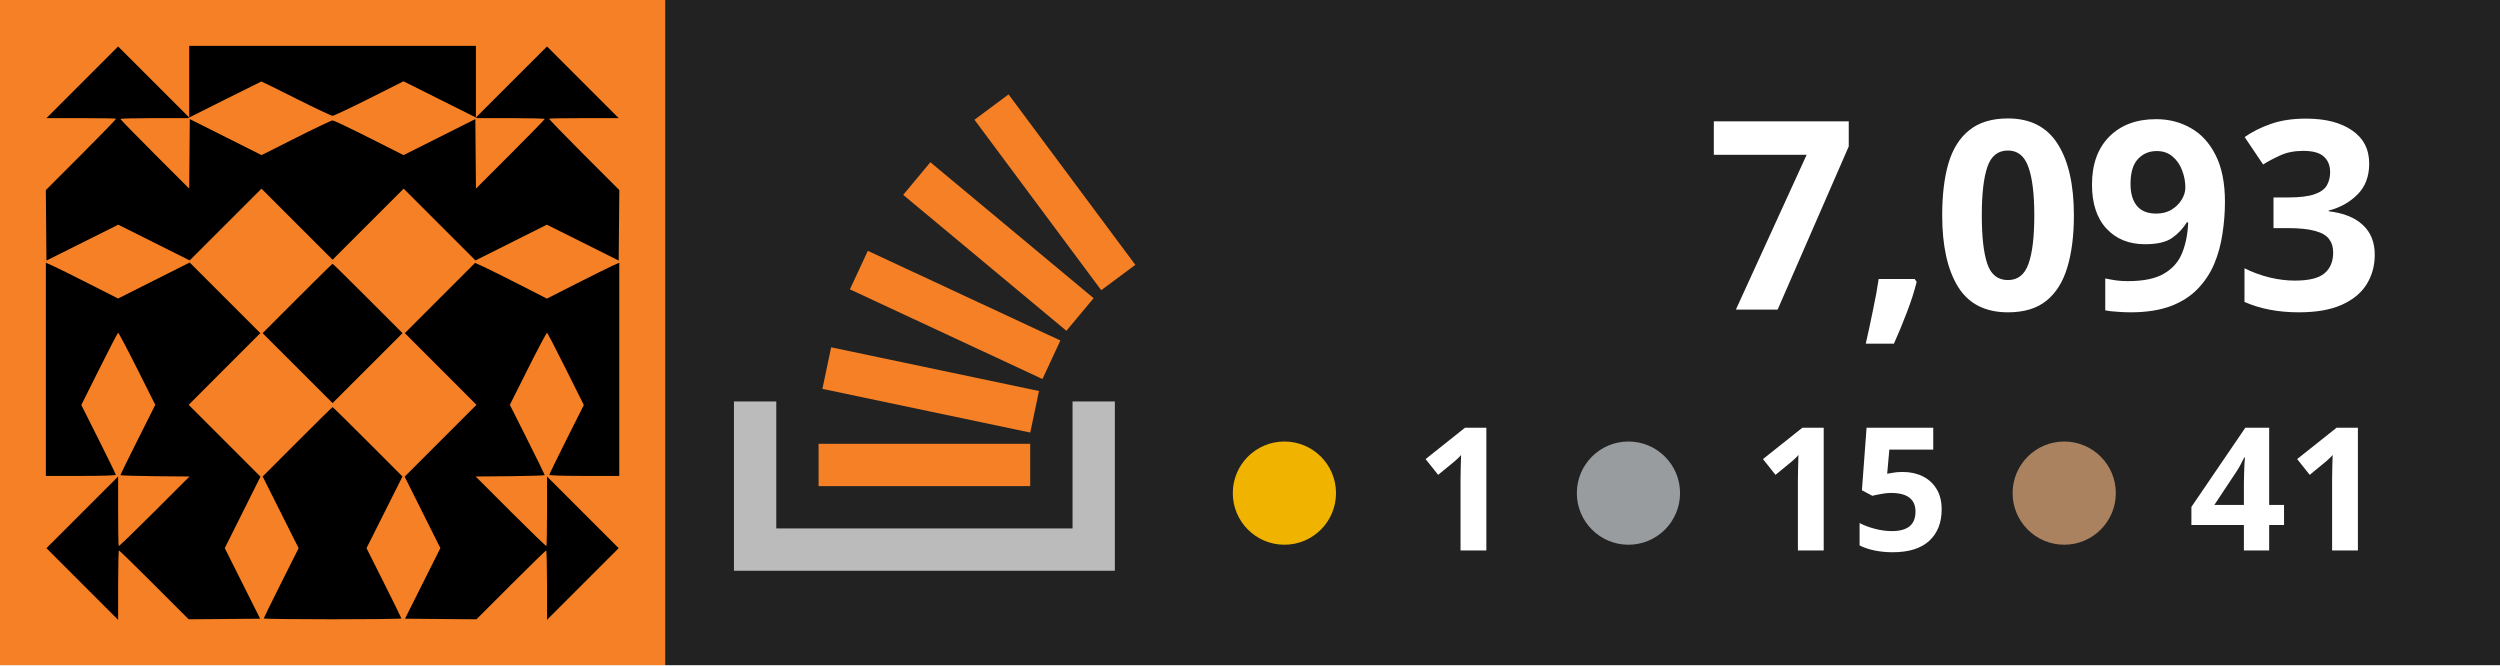
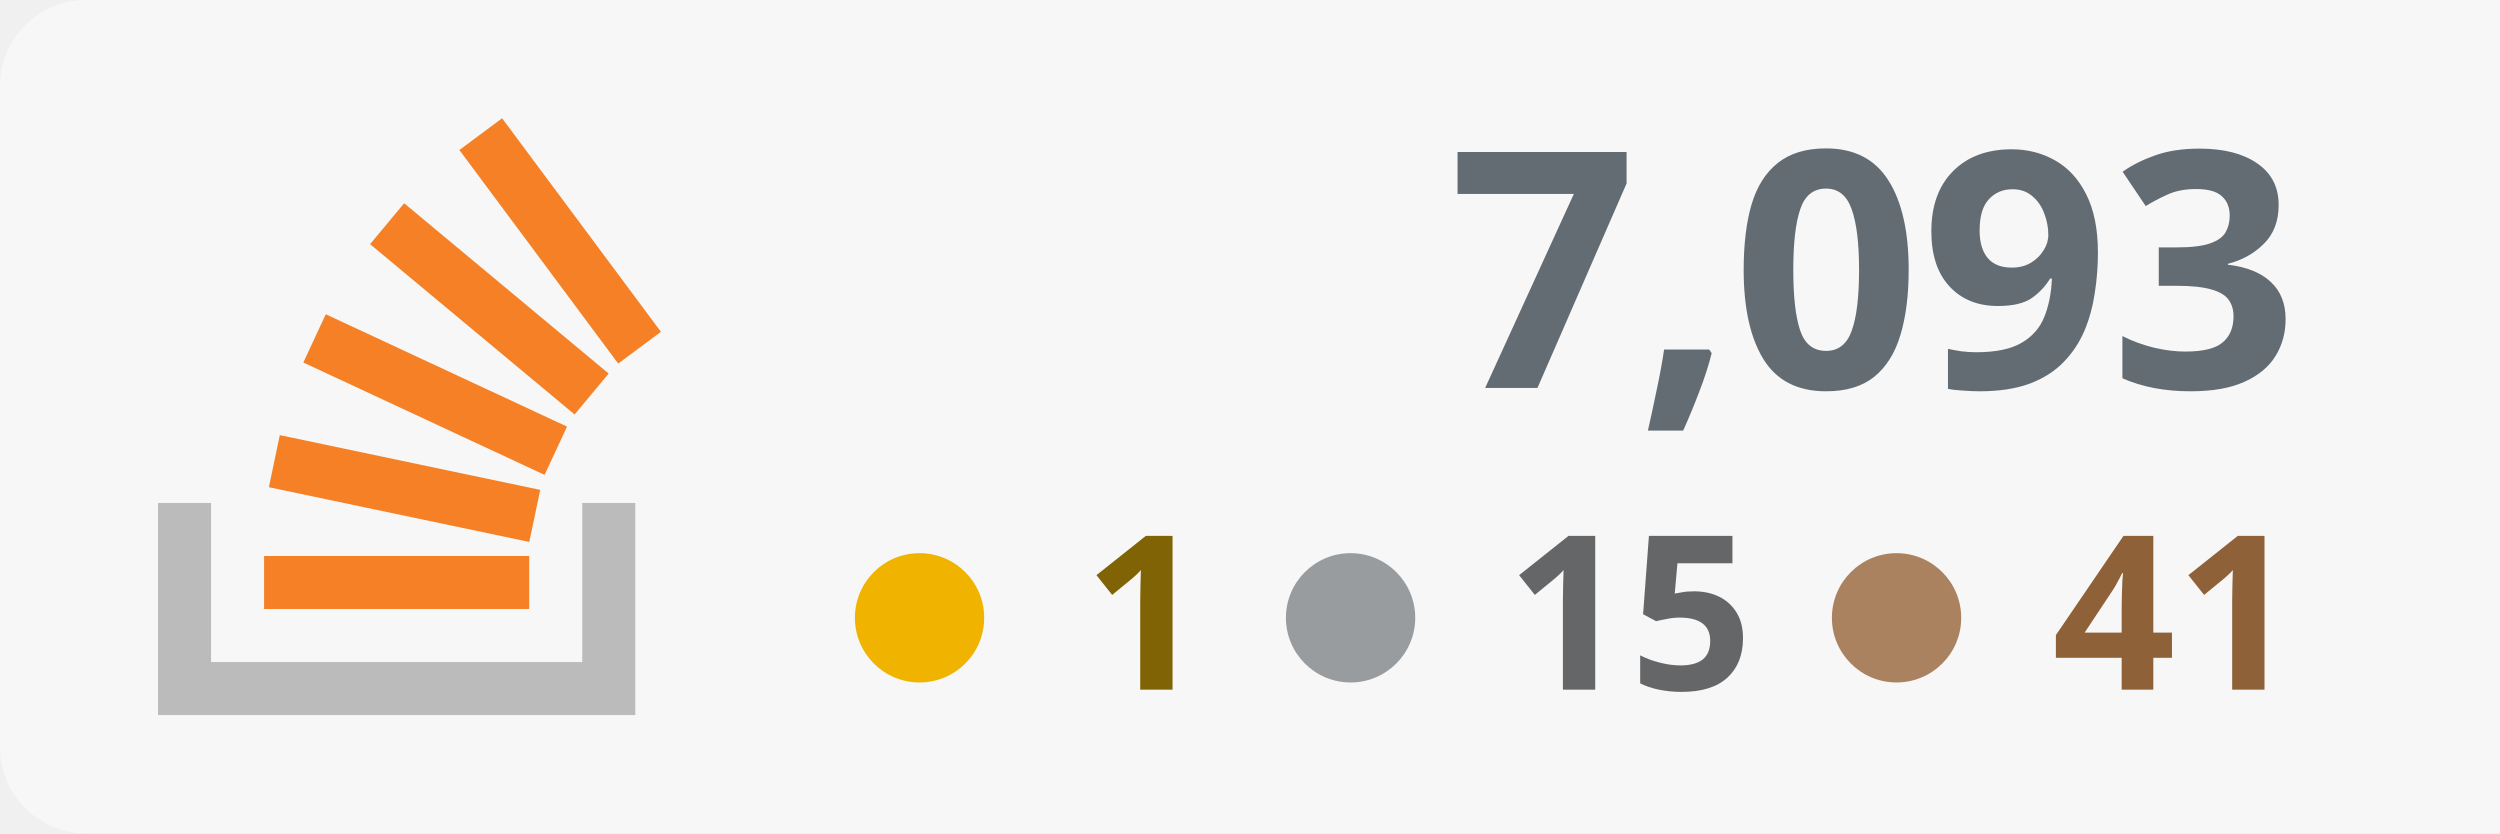
- <svg xmlns="http://www.w3.org/2000/svg" width="100%" height="100%" viewBox="0 0 218 58" version="1.1" xml:space="preserve" style="fill-rule:evenodd;clip-rule:evenodd;stroke-linejoin:round;stroke-miterlimit:2;">
-   <rect x="0" y="0" width="58" height="58" style="fill:#f58025;" />
-   <rect x="58" y="0" width="162" height="58" style="fill:#222;" />
-   <g transform="scale(0.1) translate(40 40)">
-     <path d="M125.000 31.244 L 125.000 62.488 93.998 31.498 L 62.996 0.508 31.750 31.754 L 0.504 63.000 30.585 63.000 C 47.130 63.000,60.898 63.231,61.180 63.513 C 61.462 63.795,47.805 77.918,30.832 94.896 L -0.029 125.766 0.235 156.487 L 0.500 187.208 31.816 171.561 L 63.131 155.913 94.262 171.504 L 125.394 187.095 156.697 155.803 L 188.000 124.512 219.000 155.500 L 250.000 186.488 281.000 155.500 L 312.000 124.512 343.303 155.803 L 374.606 187.095 405.738 171.504 L 436.869 155.913 468.184 171.561 L 499.500 187.208 499.765 156.487 L 500.029 125.766 469.168 94.896 C 452.195 77.918,438.538 63.795,438.820 63.513 C 439.102 63.231,452.870 63.000,469.415 63.000 L 499.496 63.000 468.250 31.754 L 437.004 0.508 406.002 31.498 L 375.000 62.488 375.000 31.244 L 375.000 0.000 250.000 0.000 L 125.000 0.000 125.000 31.244 M218.230 46.000 C 234.659 54.250,248.956 61.000,250.000 61.000 C 251.044 61.000,265.386 54.227,281.871 45.949 L 311.844 30.898 343.960 46.949 L 376.075 63.000 405.538 63.000 C 421.742 63.000,435.000 63.340,435.000 63.756 C 435.000 64.172,421.507 78.000,405.015 94.485 L 375.030 124.458 374.765 94.151 L 374.500 63.844 343.205 79.556 L 311.910 95.268 281.873 80.134 C 265.352 71.810,251.009 65.000,250.000 65.000 C 248.991 65.000,234.648 71.810,218.127 80.134 L 188.090 95.268 156.795 79.556 L 125.500 63.844 125.235 94.151 L 124.970 124.458 94.985 94.485 C 78.493 78.000,65.000 64.172,65.000 63.756 C 65.000 63.340,78.258 63.000,94.463 63.000 L 123.926 63.000 155.713 47.050 C 173.196 38.277,187.693 31.077,187.929 31.050 C 188.166 31.022,201.801 37.750,218.230 46.000 M0.000 282.055 L 0.000 375.000 30.500 375.000 C 49.080 375.000,61.000 374.629,61.000 374.051 C 61.000 373.529,54.227 359.614,45.950 343.130 L 30.899 313.158 46.542 281.829 C 55.145 264.598,62.540 250.368,62.975 250.206 C 63.410 250.044,70.884 264.109,79.584 281.462 L 95.402 313.013 80.201 343.295 C 71.840 359.950,65.000 373.890,65.000 374.274 C 65.000 374.657,78.557 375.090,95.127 375.235 L 125.254 375.500 94.638 406.095 C 77.799 422.921,63.792 436.459,63.511 436.178 C 63.230 435.897,63.000 422.130,63.000 405.585 L 63.000 375.504 31.752 406.752 L 0.504 438.000 31.752 469.248 L 63.000 500.496 63.000 470.248 C 63.000 453.612,63.335 440.000,63.744 440.000 C 64.153 440.000,78.000 453.507,94.515 470.015 L 124.541 500.029 155.687 499.765 L 186.833 499.500 171.415 468.732 L 155.997 437.964 171.566 406.805 L 187.135 375.646 155.823 344.323 L 124.512 313.000 155.756 281.744 L 187.000 250.488 156.205 219.705 L 125.410 188.922 94.184 204.615 L 62.958 220.309 37.229 207.251 C 23.078 200.069,8.912 193.050,5.750 191.652 L 0.000 189.110 0.000 282.055 M343.633 219.863 L 313.004 250.492 344.246 281.746 L 375.488 313.000 344.177 344.323 L 312.865 375.646 328.434 406.805 L 344.003 437.964 328.585 468.732 L 313.167 499.500 344.313 499.765 L 375.459 500.029 405.485 470.015 C 422.000 453.507,435.847 440.000,436.256 440.000 C 436.665 440.000,437.000 453.612,437.000 470.248 L 437.000 500.496 468.248 469.248 L 499.496 438.000 468.248 406.752 L 437.000 375.504 437.000 405.585 C 437.000 422.130,436.770 435.897,436.489 436.178 C 436.208 436.459,422.201 422.921,405.362 406.095 L 374.746 375.500 404.873 375.235 C 421.443 375.090,435.000 374.657,435.000 374.274 C 435.000 373.890,428.160 359.950,419.799 343.295 L 404.598 313.013 420.416 281.462 C 429.116 264.109,436.590 250.044,437.025 250.206 C 437.460 250.368,444.855 264.598,453.458 281.829 L 469.101 313.158 454.050 343.130 C 445.773 359.614,439.000 373.529,439.000 374.051 C 439.000 374.629,450.920 375.000,469.500 375.000 L 500.000 375.000 500.000 282.055 L 500.000 189.110 494.250 191.652 C 491.087 193.050,476.889 200.086,462.699 207.288 L 436.897 220.382 413.057 208.216 C 399.945 201.524,385.853 194.515,381.740 192.641 L 374.263 189.233 343.633 219.863 M219.244 220.256 L 189.000 250.512 219.500 281.000 L 250.000 311.488 280.500 281.000 L 311.000 250.512 280.756 220.256 C 264.122 203.615,250.282 190.000,250.000 190.000 C 249.718 190.000,235.878 203.615,219.244 220.256 M219.262 345.250 L 189.037 375.500 204.720 406.754 L 220.404 438.009 205.202 468.293 C 196.841 484.949,190.000 498.897,190.000 499.288 C 190.000 499.680,217.000 500.000,250.000 500.000 C 283.000 500.000,310.000 499.680,310.000 499.288 C 310.000 498.897,303.159 484.949,294.798 468.293 L 279.596 438.009 295.280 406.754 L 310.963 375.500 280.738 345.250 C 264.114 328.613,250.282 315.000,250.000 315.000 C 249.718 315.000,235.886 328.613,219.262 345.250 " stroke="none" fill="black" fill-rule="evenodd" />
-   </g>
-   <g>
+ <svg xmlns="http://www.w3.org/2000/svg" width="100%" height="100%" viewBox="0 0 174 58" version="1.1" xml:space="preserve" style="fill-rule:evenodd;clip-rule:evenodd;stroke-linejoin:round;stroke-miterlimit:2;">
+   <rect x="0" y="0" width="180" height="58" style="fill:#f7f7f7;" rx="6" />
+   <g transform="translate(-53 0)">
    <path d="M93.525,35.007l3.69,-0l0,14.762l-33.215,0l0,-14.762l3.691,-0l-0,11.072l25.834,-0l-0,-11.072Z" style="fill:#bbb;" />
    <path d="M71.713,33.91l18.125,3.809l0.762,-3.623l-18.125,-3.811l-0.762,3.625Zm2.398,-8.679l16.791,7.82l1.564,-3.359l-16.791,-7.819l-1.564,3.358Zm4.646,-8.238l14.235,11.854l2.371,-2.847l-14.235,-11.854l-2.371,2.847Zm9.189,-8.762l-2.973,2.211l11.054,14.863l2.973,-2.211l-11.054,-14.863Zm-16.565,34.157l18.453,0l-0,-3.691l-18.453,0l0,3.691Z" style="fill:#f58025;fill-rule:nonzero;" />
  </g>
-   <text x="208px" y="27px" text-anchor="end" style="font-family:'Verdana-Bold', 'Verdana', sans-serif;font-weight:700;font-size:23px;fill:#fff;">7,093</text>
-   <text x="208px" y="48px" text-anchor="end" style="font-family:'Verdana-Bold', 'Verdana', sans-serif;font-weight:700;font-size:15px;fill:#fff; text-align: right;">41</text>
-   <text x="170px" y="48px" text-anchor="end" style="font-family:'Verdana-Bold', 'Verdana', sans-serif;font-weight:700;font-size:15px;fill:#fff;">15</text>
-   <text x="132px" y="48px" text-anchor="end" style="font-family:'Verdana-Bold', 'Verdana', sans-serif;font-weight:700;font-size:15px;fill:#fff;">1</text>
-   <circle cx="112" cy="43" r="4.5" style="fill:#f0b400;" />
-   <circle cx="142" cy="43" r="4.5" style="fill:#999c9f;" />
-   <circle cx="180" cy="43" r="4.5" style="fill:#ab825f;" />
+   <text x="160px" y="27px" text-anchor="end" style="font-family:'Verdana-Bold', 'Verdana', sans-serif;font-weight:700;font-size:23px;fill:#636c73;">7,093</text>
+   <text x="160px" y="48px" text-anchor="end" style="font-family:'Verdana-Bold', 'Verdana', sans-serif;font-weight:700;font-size:15px;fill:#8e6139; text-align: right;">41</text>
+   <text x="122px" y="48px" text-anchor="end" style="font-family:'Verdana-Bold', 'Verdana', sans-serif;font-weight:700;font-size:15px;fill:#646668;">15</text>
+   <text x="84px" y="48px" text-anchor="end" style="font-family:'Verdana-Bold', 'Verdana', sans-serif;font-weight:700;font-size:15px;fill:#7f6305;">1</text>
+   <circle cx="64" cy="43" r="4.5" style="fill:#f0b400;" />
+   <circle cx="94" cy="43" r="4.5" style="fill:#999c9f;" />
+   <circle cx="132" cy="43" r="4.5" style="fill:#ab825f;" />
</svg>
